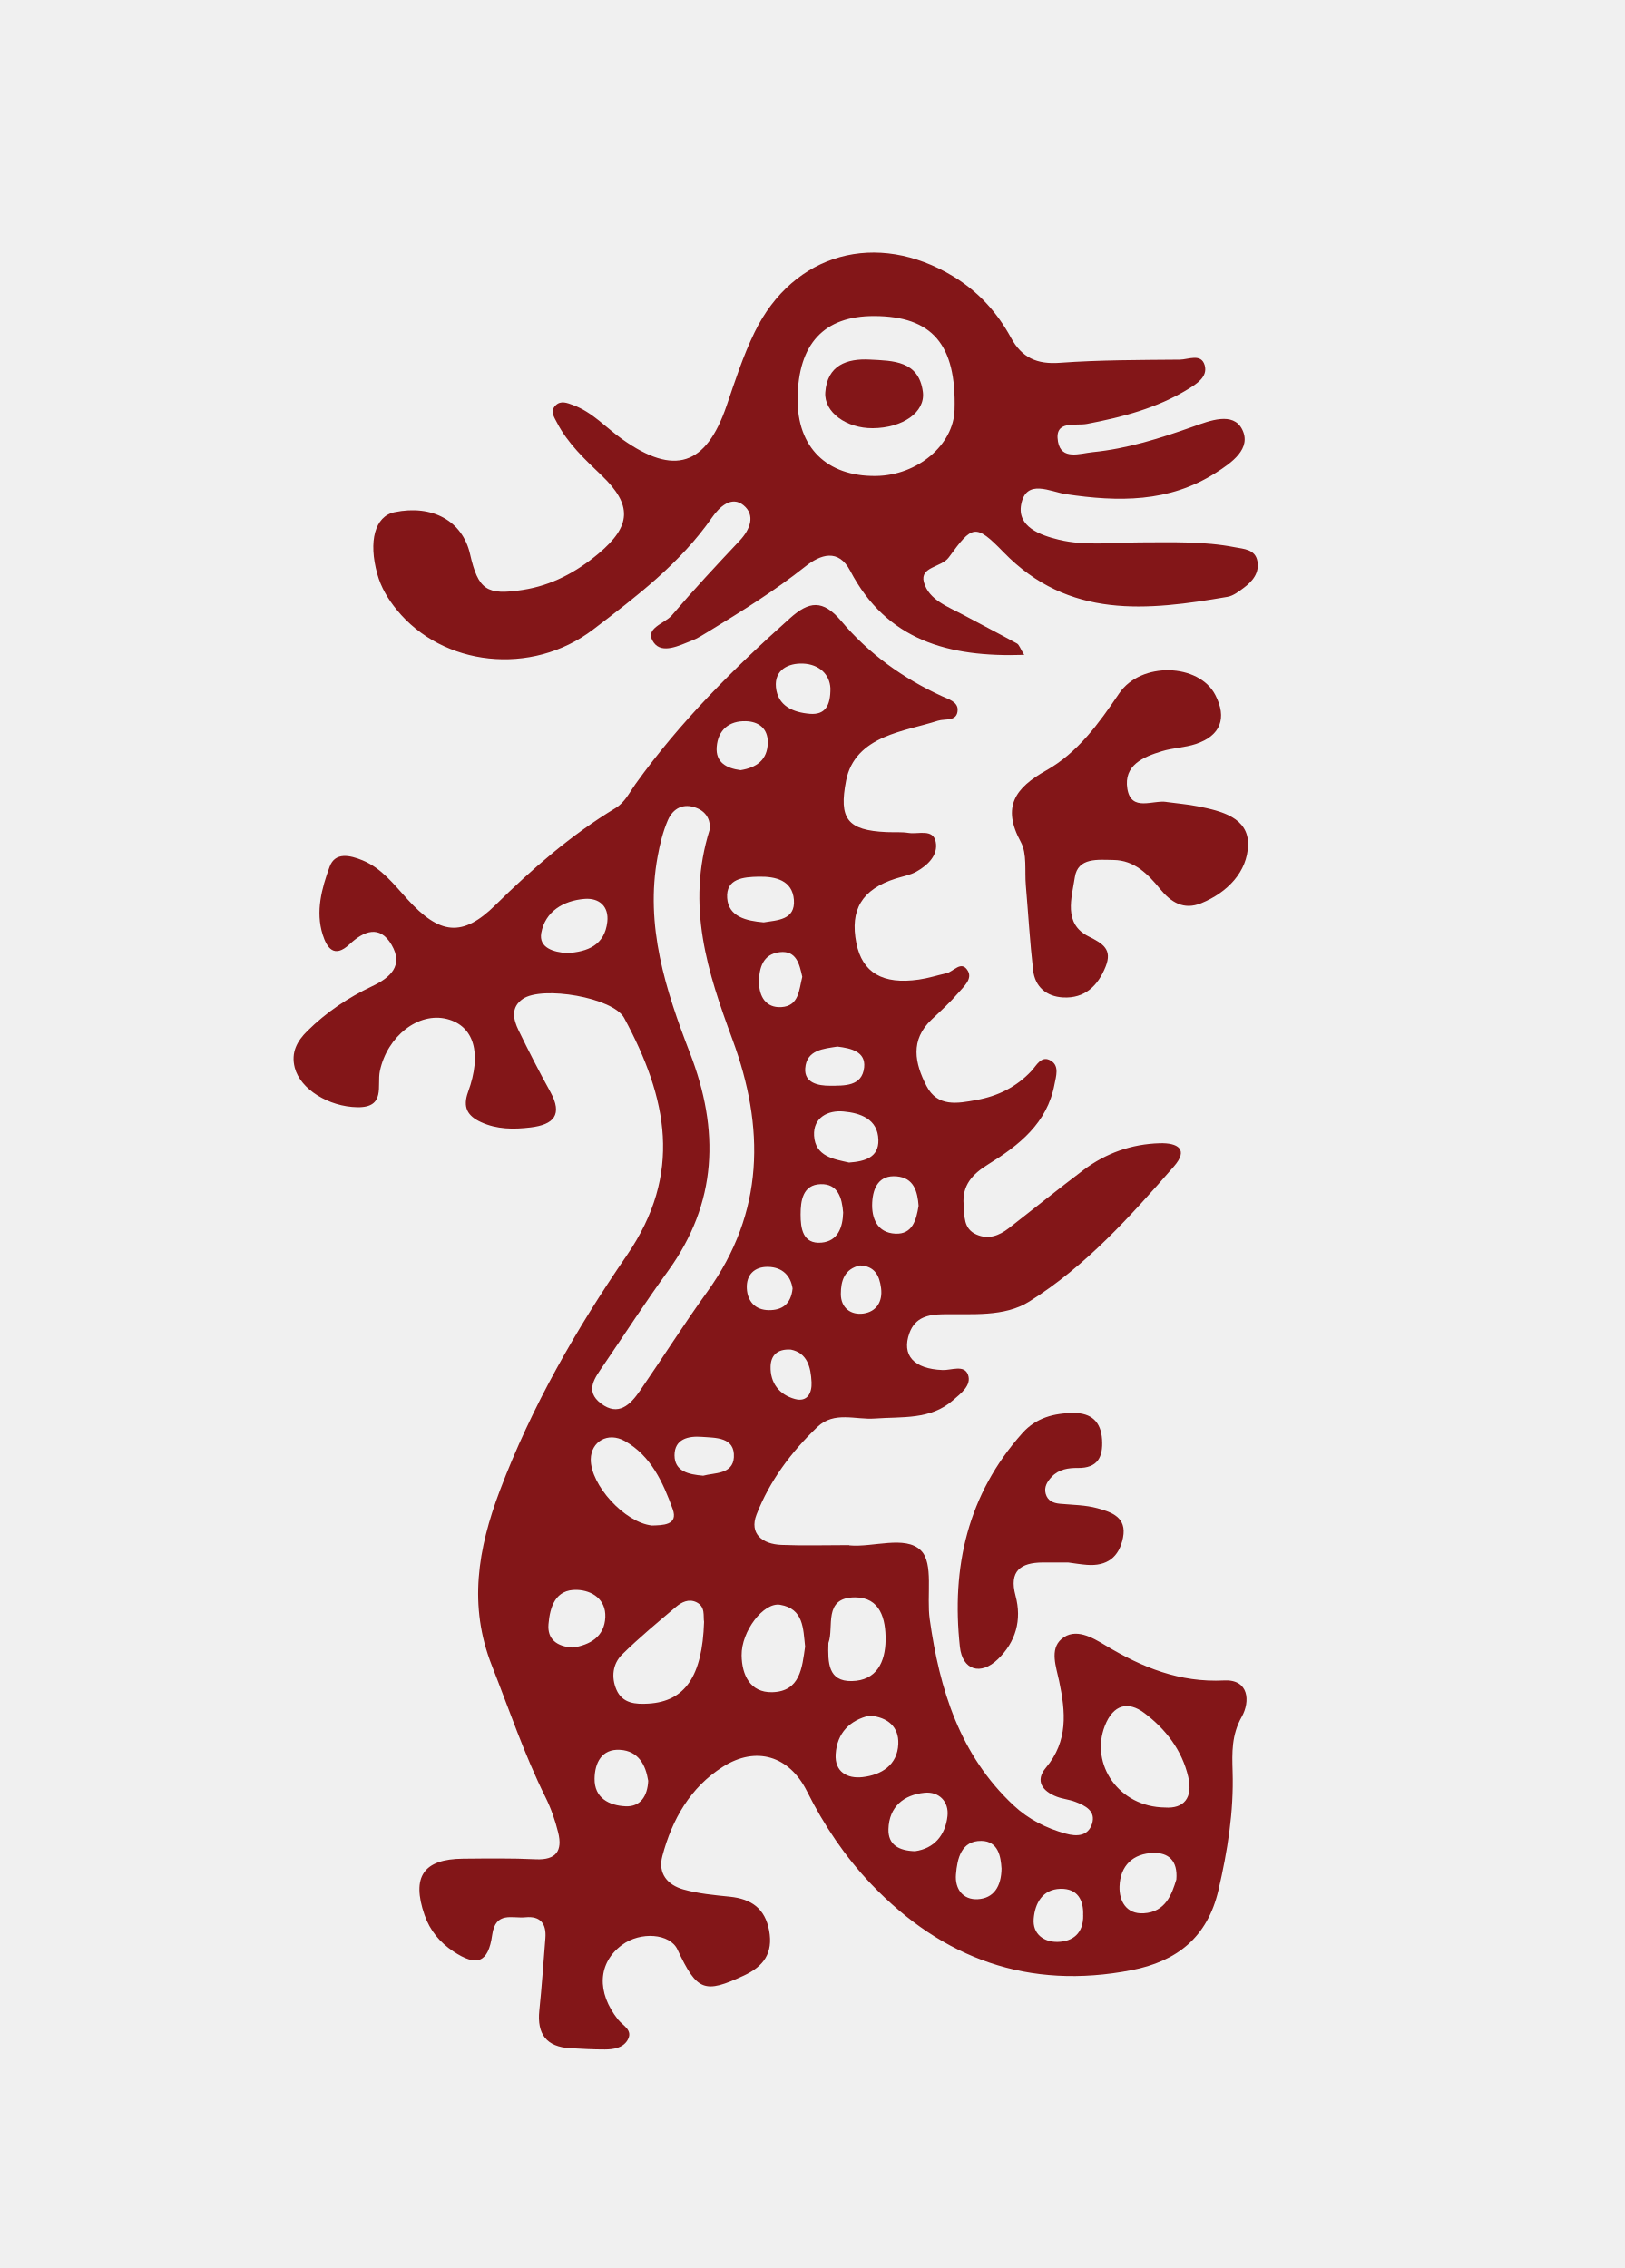
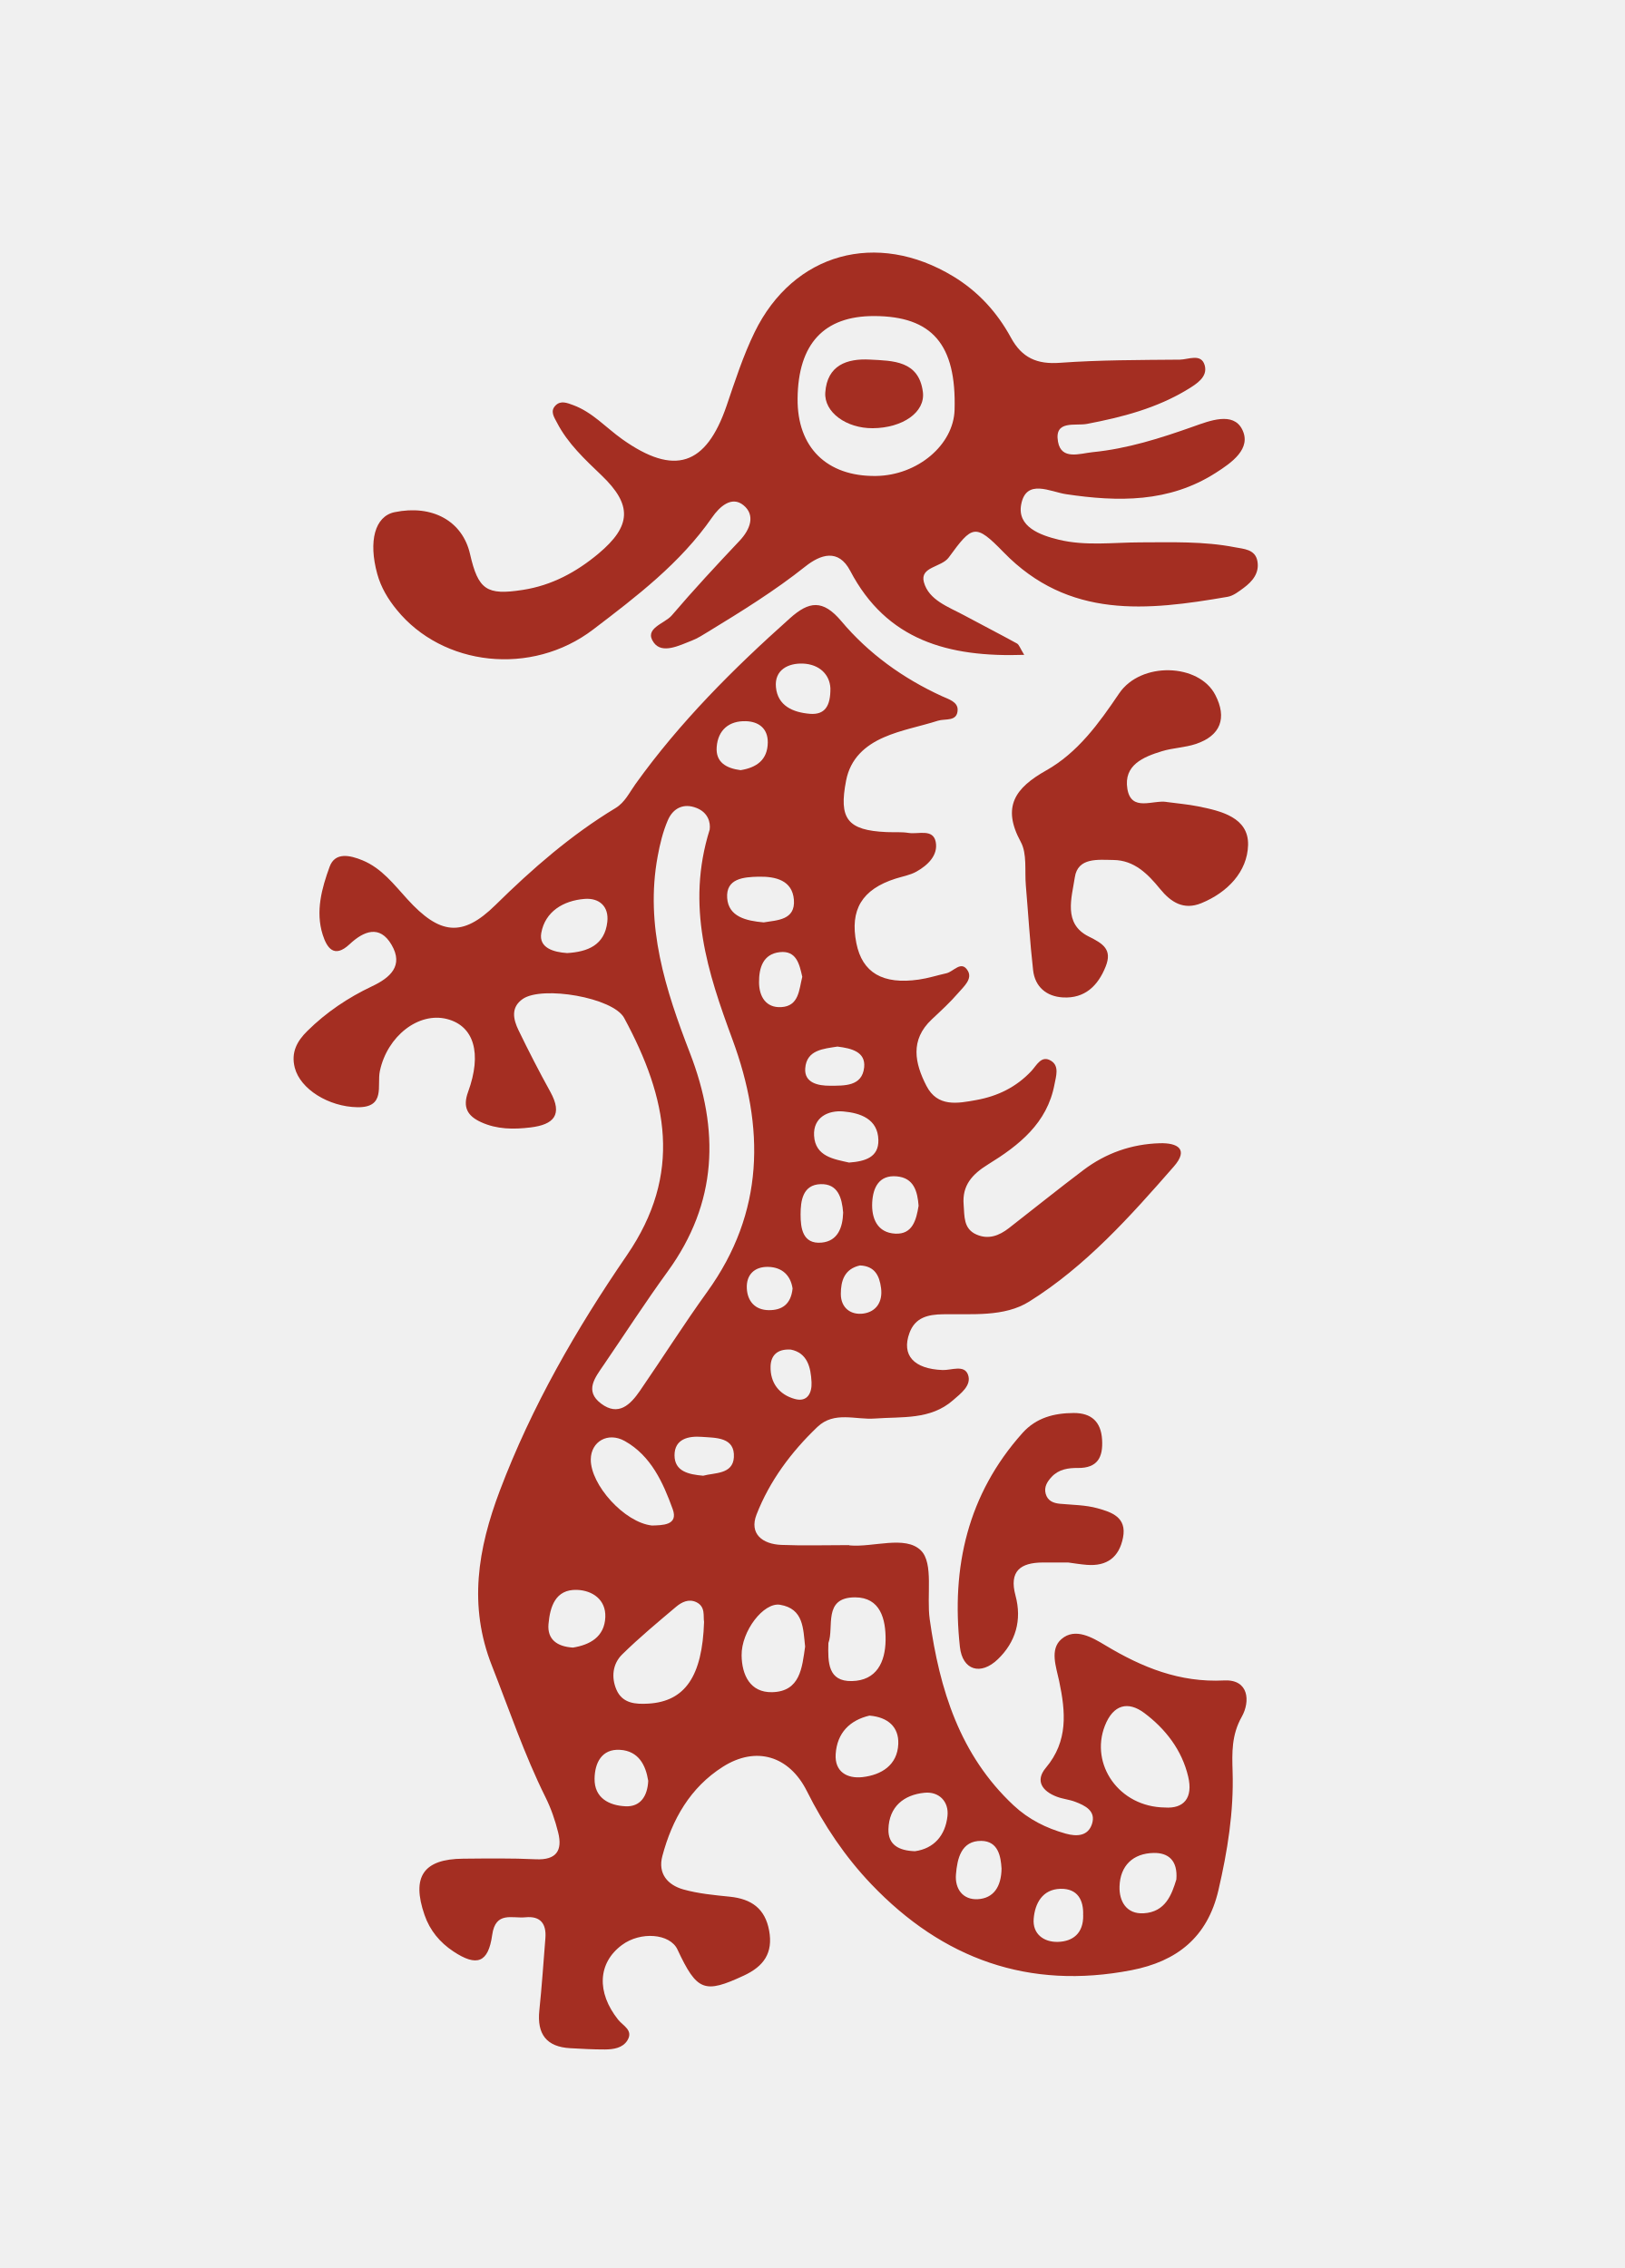
<svg xmlns="http://www.w3.org/2000/svg" id="Layer_1" data-name="Layer 1" viewBox="0 0 308.499 430.712" version="1.1" width="308.499" height="430.712">
  <defs id="defs1">
    <style id="style1">
      .cls-1 {
        fill: #fff;
      }

      .cls-2 {
        fill: #831618;
      }
    </style>
  </defs>
  <g id="g2" transform="translate(-70.35996,-30.63989)" style="fill:none">
    <path d="m 378.85,297.39 c 0,-77.26 0.02,-154.52 0,-231.78 0,-10.23 -3.92,-18.78 -11.41,-25.72 -7.13,-6.62 -15.7,-9.27 -25.28,-9.25 -19.92,0.03 -39.84,0.03 -59.76,0.03 -58.61,0 -117.22,-0.02 -175.83,-0.03 -11.25,0 -20.56,4.3 -27.93,12.8 -6.22,7.16 -8.29,15.61 -8.28,24.93 0.08,59.07 0.04,118.14 0.04,177.2 0,49.28 -0.01,98.56 0,147.85 0,11.62 -0.06,23.25 0.17,34.87 0.17,8.15 3.5,15.14 8.97,21.14 8.01,8.79 18.14,11.81 29.79,11.79 72.42,-0.12 144.85,-0.03 217.27,-0.1 7.93,-0.01 15.93,0.83 23.79,-0.63 16.91,-3.15 28.43,-17.49 28.44,-35.31 0.03,-42.6 -0.01,-85.2 -0.01,-127.81 z m -2.41,-51.45 h -0.05 c 0,58.95 0,117.9 0,176.85 0,4.97 -0.29,9.89 -2.05,14.62 -4.77,12.86 -17.1,21.24 -31.42,21.24 -76.68,0 -153.37,-0.02 -230.04,-0.03 -2.54,0 -5.07,0.06 -7.6,-0.03 -18.05,-0.64 -31.62,-14.17 -32.34,-32.2 -0.03,-0.92 -0.02,-1.84 -0.02,-2.76 0,-118.48 0.02,-236.95 -0.03,-355.43 0,-9.66 2.6,-18.14 9.55,-25.07 6.91,-6.88 15.25,-9.94 24.95,-9.93 56.53,0.06 113.07,0.03 169.6,0.03 22.11,0 44.22,-0.09 66.32,0.03 16.42,0.09 29.42,10.83 32.51,26.54 0.83,4.21 0.62,8.48 0.62,12.74 0,57.8 0,115.6 0,173.4 z" id="path1" style="fill:none" />
    <path class="cls-1" d="m 376.44,245.94 h -0.05 c 0,58.95 0,117.9 0,176.85 0,4.97 -0.29,9.89 -2.05,14.62 -4.77,12.86 -17.1,21.24 -31.42,21.24 -76.68,0 -153.37,-0.02 -230.04,-0.03 -2.54,0 -5.07,0.06 -7.6,-0.03 -18.05,-0.64 -31.62,-14.17 -32.34,-32.2 -0.03,-0.92 -0.02,-1.84 -0.02,-2.76 0,-118.48 0.02,-236.95 -0.03,-355.43 0,-9.66 2.6,-18.14 9.55,-25.07 6.91,-6.88 15.25,-9.94 24.95,-9.93 56.53,0.06 113.07,0.03 169.6,0.03 22.11,0 44.22,-0.09 66.32,0.03 16.42,0.09 29.42,10.83 32.51,26.54 0.83,4.21 0.62,8.48 0.62,12.74 0,57.8 0,115.6 0,173.4 z" id="path2" style="fill:none" />
  </g>
  <g id="g7" transform="translate(-70.35996,-30.63989)">
-     <path class="cls-2" d="m 231.64,324.12 c 4.47,0.43 10.63,-1.97 13.59,0.97 2.45,2.44 1.04,8.61 1.67,13.07 1.87,13.3 5.69,25.76 15.92,35.33 2.85,2.66 6.17,4.33 9.9,5.37 2.19,0.61 4.25,0.44 4.99,-1.83 0.8,-2.47 -1.28,-3.5 -3.22,-4.23 -1.11,-0.42 -2.35,-0.52 -3.46,-0.95 -2.72,-1.03 -4.18,-3 -2.08,-5.49 4.27,-5.08 3.76,-10.61 2.53,-16.46 -0.56,-2.67 -1.85,-6.03 0.44,-7.99 2.61,-2.24 5.88,-0.28 8.33,1.19 6.99,4.2 14.1,7.1 22.56,6.67 4.71,-0.24 4.98,3.99 3.34,6.9 -1.95,3.46 -1.85,6.83 -1.74,10.39 0.24,7.65 -0.96,15.09 -2.69,22.54 -2.09,8.99 -7.92,13.52 -16.49,15.19 -19.5,3.79 -35.87,-2.12 -49.42,-16.32 -4.99,-5.23 -9,-11.21 -12.24,-17.69 -3.34,-6.67 -9.63,-8.62 -15.94,-4.62 -6.21,3.94 -9.65,10 -11.5,16.96 -0.89,3.35 1.02,5.5 3.99,6.34 2.85,0.8 5.87,1.08 8.84,1.38 4.05,0.42 6.68,2.22 7.45,6.45 0.77,4.25 -1.03,6.77 -4.79,8.52 -7.49,3.49 -8.91,3 -12.62,-4.94 -1.42,-3.04 -7,-3.49 -10.54,-0.86 -4.59,3.4 -4.86,8.98 -0.73,14.18 0.92,1.16 2.94,2 1.77,3.92 -0.89,1.47 -2.65,1.73 -4.27,1.74 -2.19,0.01 -4.39,-0.12 -6.59,-0.24 -4.54,-0.25 -6.33,-2.7 -5.87,-7.15 0.48,-4.57 0.78,-9.15 1.15,-13.73 0.22,-2.71 -0.9,-4.27 -3.78,-3.98 -2.5,0.26 -5.68,-1.22 -6.32,3.35 -0.74,5.32 -2.94,6.08 -7.39,3.12 -2.55,-1.7 -4.44,-3.96 -5.46,-6.92 -2.5,-7.24 -0.22,-10.62 7.32,-10.68 4.6,-0.04 9.2,-0.11 13.79,0.11 3.89,0.19 5.13,-1.62 4.27,-5.08 -0.57,-2.3 -1.36,-4.6 -2.42,-6.72 -4.01,-8.08 -6.88,-16.61 -10.17,-24.97 -4.48,-11.37 -2.67,-22.17 1.5,-33.21 6.06,-16.02 14.52,-30.71 24.13,-44.72 10.62,-15.48 7.75,-29.77 -0.51,-45.07 -2.1,-3.88 -15.56,-6.17 -19.26,-3.61 -2.31,1.6 -1.8,3.87 -0.81,5.92 1.91,3.95 3.92,7.86 6.04,11.7 2.43,4.39 0.65,6.25 -3.75,6.78 -3.22,0.39 -6.39,0.38 -9.41,-1.01 -2.55,-1.17 -3.52,-2.81 -2.45,-5.73 2.69,-7.36 1.1,-12.52 -3.96,-13.84 -5.43,-1.42 -11.39,3.24 -12.79,9.87 -0.58,2.76 1.15,6.96 -4.28,6.87 -5.43,-0.09 -10.83,-3.42 -11.88,-7.51 -0.74,-2.89 0.42,-5.03 2.39,-6.97 3.59,-3.55 7.73,-6.33 12.27,-8.48 3.5,-1.65 6.03,-3.92 3.73,-7.87 -2.26,-3.89 -5.32,-2.61 -7.97,-0.13 -2.97,2.78 -4.33,0.66 -5.12,-1.82 -1.39,-4.41 -0.17,-8.81 1.32,-12.89 1.04,-2.85 3.89,-2.18 6.24,-1.22 3.66,1.51 5.97,4.59 8.52,7.38 6.12,6.72 10.42,7.33 16.73,1.11 7.02,-6.91 14.35,-13.3 22.78,-18.4 1.81,-1.09 2.64,-2.95 3.8,-4.56 8.43,-11.77 18.59,-21.91 29.35,-31.51 3.59,-3.2 6.21,-3.65 9.77,0.59 5.16,6.14 11.7,10.84 19.08,14.22 1.24,0.57 3.03,1.06 2.98,2.62 -0.07,2.28 -2.36,1.6 -3.74,2.04 -3.42,1.09 -7.02,1.73 -10.28,3.16 -3.51,1.54 -6.34,3.98 -7.16,8.21 -1.41,7.24 0.22,9.45 7.69,9.78 1.4,0.06 2.82,-0.06 4.19,0.16 1.83,0.29 4.64,-0.86 5.14,1.71 0.49,2.51 -1.51,4.44 -3.69,5.65 -1.19,0.66 -2.62,0.9 -3.94,1.32 -6.36,2.03 -8.71,5.9 -7.44,12.26 1.12,5.6 5,7.9 11.86,6.91 1.77,-0.25 3.49,-0.81 5.24,-1.2 1.37,-0.3 2.84,-2.55 4.07,-0.46 0.91,1.54 -0.77,2.98 -1.77,4.14 -1.56,1.81 -3.33,3.44 -5.08,5.08 -4.18,3.92 -3.22,8.34 -1.01,12.63 2.09,4.05 5.86,3.35 9.49,2.68 4.06,-0.74 7.56,-2.45 10.42,-5.49 1.02,-1.08 1.91,-3.13 3.79,-1.93 1.57,1 0.89,2.96 0.61,4.46 -1.38,7.37 -6.75,11.58 -12.61,15.19 -3,1.85 -4.95,3.98 -4.64,7.65 0.18,2.16 -0.08,4.57 2.44,5.67 2.27,1 4.31,0.21 6.14,-1.21 4.73,-3.68 9.4,-7.44 14.18,-11.05 4.26,-3.21 9.12,-4.92 14.47,-5.08 3.39,-0.1 5.55,1.13 2.7,4.4 -8.28,9.48 -16.74,18.95 -27.48,25.67 -4.74,2.97 -10.84,2.31 -16.43,2.41 -2.76,0.05 -5.21,0.58 -6.3,3.53 -1.57,4.26 0.84,6.86 6.29,7.06 1.66,0.06 4.11,-1.07 4.82,0.89 0.74,2.04 -1.41,3.59 -2.85,4.85 -4.29,3.76 -9.68,3.09 -14.83,3.47 -3.67,0.28 -7.71,-1.46 -10.92,1.6 -4.97,4.75 -9.06,10.24 -11.55,16.62 -1.44,3.68 1.13,5.64 4.71,5.78 4.19,0.17 8.39,0.04 12.88,0.04 z M 205.12,188.17 c 0.18,-1.32 -0.29,-3.22 -2.5,-4.09 -2.47,-0.98 -4.46,0.05 -5.44,2.31 -0.94,2.17 -1.51,4.54 -1.94,6.88 -2.44,13.17 1.5,25.37 6.13,37.35 5.66,14.64 5.25,28.44 -4.23,41.49 -4.22,5.81 -8.13,11.86 -12.18,17.79 -1.6,2.35 -3.66,4.87 -0.48,7.28 3.3,2.5 5.58,0.22 7.39,-2.41 4.3,-6.25 8.36,-12.67 12.8,-18.83 10.87,-15.09 10.93,-31.21 4.77,-47.9 -4.67,-12.67 -8.88,-25.33 -4.32,-39.86 z m 86.43,185.73 c 3.57,0.26 5.39,-1.79 4.43,-5.86 -1.19,-5.06 -4.32,-9.08 -8.34,-12.09 -3.05,-2.28 -5.89,-1.66 -7.49,2.45 -2.83,7.3 2.67,15.39 11.4,15.5 z m -87.5,-35.25 c -0.2,-1.06 0.34,-2.88 -1.48,-3.75 -1.44,-0.68 -2.79,0 -3.84,0.89 -3.48,2.94 -7,5.86 -10.24,9.05 -1.8,1.78 -2.09,4.33 -1.08,6.68 1.14,2.64 3.65,2.8 6.09,2.65 6.93,-0.42 10.22,-5.17 10.55,-15.52 z m -9.88,-18.3 c 1.87,-0.07 5.07,0.02 3.92,-3.13 -1.81,-4.99 -4.1,-10.12 -9.1,-12.92 -3.21,-1.79 -6.4,0.11 -6.45,3.46 -0.07,4.84 6.4,12.04 11.63,12.59 z m 29.07,22.99 c -0.38,-3.42 -0.27,-7.19 -4.75,-7.94 -3.14,-0.52 -7.37,5.02 -7.31,9.61 0.05,3.75 1.64,7.08 5.79,6.99 5.35,-0.12 5.69,-4.66 6.27,-8.66 z m 4.42,-0.67 c -0.12,3.73 -0.06,7.31 4.44,7.22 4.71,-0.09 6.36,-3.6 6.42,-7.76 0.05,-4.01 -0.99,-8.15 -5.81,-8.14 -6.15,0.01 -3.92,5.69 -5.05,8.67 z m 7.83,13.77 c -3.75,0.87 -6.19,3.28 -6.45,7.33 -0.21,3.38 2.22,4.68 5.09,4.36 3.61,-0.41 6.64,-2.29 6.8,-6.3 0.13,-3.19 -1.93,-5.08 -5.45,-5.38 z M 178,211.64 c 3.98,-0.23 7.18,-1.52 7.68,-5.93 0.33,-2.95 -1.55,-4.58 -4.32,-4.36 -4.04,0.32 -7.49,2.41 -8.22,6.47 -0.51,2.85 2.39,3.65 4.86,3.81 z m 115.73,175.93 c 0.3,-3.66 -1.57,-5.08 -4.27,-5.04 -3.97,0.06 -6.4,2.43 -6.52,6.37 -0.08,2.78 1.29,5.28 4.59,5.09 4.16,-0.25 5.33,-3.58 6.2,-6.42 z M 244.1,382.2 c 3.61,-0.5 5.76,-2.99 6.17,-6.66 0.31,-2.8 -1.65,-4.72 -4.37,-4.44 -3.91,0.39 -6.72,2.63 -6.84,6.91 -0.08,2.98 1.97,4.09 5.04,4.19 z M 231.58,251.42 c 3.03,-0.22 5.65,-0.99 5.57,-4.28 -0.09,-4.02 -3.45,-5.13 -6.6,-5.42 -2.95,-0.28 -5.8,1.13 -5.61,4.58 0.22,3.99 3.79,4.47 6.64,5.12 z m -16.2,-45.61 c 2.55,-0.43 6.03,-0.42 5.73,-4.29 -0.29,-3.68 -3.43,-4.45 -6.69,-4.39 -2.92,0.06 -6.25,0.36 -5.98,4.07 0.26,3.54 3.61,4.32 6.93,4.61 z m -36.23,137.72 c 3.19,-0.51 6,-2.01 6.15,-5.79 0.13,-3.35 -2.48,-5.07 -5.39,-5.17 -4.12,-0.13 -5.11,3.24 -5.4,6.5 -0.25,2.89 1.6,4.27 4.64,4.46 z m 14.29,25.27 c -0.47,-2.96 -1.83,-5.63 -5.33,-5.85 -3.53,-0.22 -4.8,2.52 -4.85,5.44 -0.07,3.72 2.78,5.14 5.9,5.28 2.76,0.12 4.16,-1.87 4.29,-4.87 z m 34.6,-207.47 c -0.13,-2.58 -2.08,-4.54 -5.21,-4.67 -2.76,-0.11 -5.45,1.18 -5.13,4.49 0.34,3.55 3.26,4.79 6.46,5.05 2.83,0.22 3.92,-1.47 3.88,-4.87 z m 16.75,98.33 c -0.21,-2.79 -0.91,-5.34 -4.16,-5.62 -3.36,-0.3 -4.49,2.13 -4.65,4.92 -0.17,3.07 0.98,5.79 4.38,5.96 3.29,0.17 3.99,-2.63 4.42,-5.26 z m 31.24,134.68 c 0.11,-2.85 -1.05,-5.09 -4.33,-5 -3.4,0.1 -4.82,2.77 -5.06,5.68 -0.24,2.91 1.93,4.46 4.57,4.4 2.85,-0.07 4.9,-1.61 4.83,-5.08 z M 230.46,260.92 c -0.22,-2.78 -0.98,-5.5 -4.27,-5.4 -3.42,0.1 -3.81,3.18 -3.81,5.76 0,2.57 0.37,5.68 4,5.34 3.07,-0.29 4,-2.87 4.08,-5.7 z m 30.07,124.51 c -0.13,-2.16 -0.59,-5.15 -3.83,-5.19 -3.82,-0.05 -4.58,3.37 -4.82,6.38 -0.22,2.72 1.31,4.86 4.17,4.69 2.94,-0.18 4.45,-2.31 4.49,-5.88 z M 210.99,176.9 c 2.97,-0.48 5.13,-1.9 5.16,-5.27 0.02,-2.67 -1.75,-3.96 -4.15,-4.03 -3.21,-0.1 -5.3,1.68 -5.55,4.88 -0.23,2.93 1.83,4.07 4.54,4.42 z m 11.71,39.25 c -0.54,-2.43 -1.12,-5.04 -4.27,-4.69 -3.18,0.35 -3.96,2.98 -3.94,5.73 0.01,2.71 1.32,4.87 4.2,4.71 3.4,-0.18 3.39,-3.31 4.01,-5.76 z m -18.82,94.74 c 2.12,-0.59 5.63,-0.22 5.83,-3.49 0.23,-3.87 -3.45,-3.69 -6.11,-3.89 -2.5,-0.19 -5.17,0.38 -5.16,3.52 0.02,3 2.59,3.62 5.44,3.86 z m 25.53,-81.5 c -2.65,0.42 -5.9,0.61 -6.15,4.14 -0.2,2.75 2.43,3.31 4.68,3.3 2.74,-0.01 6.13,0.15 6.51,-3.49 0.31,-2.97 -2.45,-3.62 -5.04,-3.94 z m -8.55,45.95 c -0.36,-2.41 -1.9,-4.05 -4.65,-4.11 -2.6,-0.05 -4.17,1.51 -4.04,4.09 0.12,2.43 1.57,4.11 4.18,4.13 2.45,0.02 4.2,-1.07 4.51,-4.12 z m 12.83,-4.39 c -2.99,0.65 -3.67,2.93 -3.67,5.42 0,2.71 1.96,4.06 4.32,3.72 2.37,-0.35 3.66,-2.18 3.32,-4.83 -0.31,-2.43 -1.25,-4.17 -3.96,-4.3 z m -13.14,15.99 c -2.68,-0.18 -3.81,1.19 -3.87,3.18 -0.09,3.15 1.65,5.39 4.62,6.2 2.38,0.65 3.25,-1.17 3.16,-3.16 -0.13,-2.89 -0.82,-5.59 -3.92,-6.22 z" id="path3" />
-     <path class="cls-2" d="m 264.86,155 c -14.49,0.5 -26.15,-2.78 -33.06,-15.96 -2.25,-4.28 -5.65,-3.1 -8.52,-0.82 -5.81,4.62 -12.08,8.5 -18.39,12.35 -1.02,0.62 -2.04,1.29 -3.15,1.72 -2.4,0.94 -5.63,2.59 -7.23,0.4 -1.99,-2.73 2.04,-3.58 3.41,-5.18 4.14,-4.85 8.49,-9.53 12.87,-14.17 2.06,-2.18 3.03,-4.88 0.75,-6.75 -2.26,-1.85 -4.57,0.3 -5.97,2.32 -6.03,8.69 -14.35,15.01 -22.58,21.28 -11.74,8.94 -28.59,6.97 -37.3,-3.75 -1.65,-2.02 -2.98,-4.22 -3.69,-6.79 -1.72,-6.24 -0.45,-10.96 3.27,-11.74 7.18,-1.49 12.91,1.67 14.34,7.94 1.56,6.82 3.17,7.88 10,6.82 5.51,-0.85 10.18,-3.37 14.4,-6.9 6.26,-5.25 6.44,-9.24 0.58,-14.85 -3.18,-3.05 -6.41,-6.04 -8.47,-10.02 -0.54,-1.04 -1.35,-2.16 -0.28,-3.25 1.01,-1.03 2.24,-0.48 3.35,-0.08 3.66,1.34 6.23,4.28 9.31,6.47 9.89,7.03 15.92,5.07 19.83,-6.35 1.61,-4.72 3.15,-9.52 5.33,-13.98 7.36,-15.06 23.18,-19.38 37.7,-10.59 4.75,2.88 8.35,6.84 10.96,11.64 2.08,3.83 4.94,5.1 9.3,4.78 7.56,-0.55 15.17,-0.53 22.77,-0.6 1.62,-0.02 4.06,-1.25 4.72,1.06 0.63,2.2 -1.51,3.53 -3.19,4.56 -5.89,3.6 -12.44,5.3 -19.15,6.58 -2.22,0.43 -6.26,-0.8 -5.51,3.39 0.63,3.56 4.18,2.22 6.57,1.98 6.6,-0.65 12.88,-2.65 19.11,-4.86 3.13,-1.11 7.54,-2.85 9.27,0.5 1.89,3.69 -2,6.38 -5.05,8.32 -8.83,5.63 -18.47,5.5 -28.37,4.02 -2.98,-0.44 -7.58,-3.03 -8.52,1.94 -0.81,4.26 3.62,5.85 7.12,6.7 5.09,1.24 10.34,0.52 15.53,0.51 5.99,-0.01 12.01,-0.23 17.93,0.93 1.62,0.32 3.86,0.35 4.27,2.63 0.41,2.22 -0.9,3.82 -2.57,5.06 -0.95,0.7 -1.99,1.53 -3.09,1.72 -15.24,2.63 -30.16,4.28 -42.55,-8.48 -5.38,-5.53 -5.93,-5.11 -10.4,1.01 -1.38,1.89 -5.51,1.74 -4.72,4.68 0.93,3.43 4.66,4.69 7.64,6.3 3.33,1.8 6.71,3.52 10.03,5.35 0.42,0.23 0.6,0.9 1.39,2.18 z M 236.35,90.66 c -9.53,-0.02 -14.44,5.27 -14.54,15.68 -0.09,9.25 5.54,14.81 14.88,14.69 7.87,-0.1 14.74,-5.88 14.93,-12.56 0.36,-12.41 -4.25,-17.78 -15.27,-17.81 z" id="path4" />
-     <path class="cls-2" d="m 291.92,182.95 c 1.97,0.27 3.96,0.43 5.91,0.82 4.42,0.88 9.65,2.12 9.52,7.35 -0.13,5.06 -3.9,9.01 -8.9,11.05 -3.35,1.36 -5.76,-0.2 -7.81,-2.71 -2.32,-2.85 -4.91,-5.46 -8.85,-5.5 -2.87,-0.03 -6.77,-0.55 -7.34,3.3 -0.58,3.86 -2.26,8.8 2.64,11.23 2.76,1.37 4.5,2.48 3.22,5.7 -1.45,3.65 -3.96,6.1 -8.1,5.87 -3.12,-0.17 -5.32,-1.99 -5.68,-5.18 -0.61,-5.35 -0.92,-10.73 -1.38,-16.1 -0.24,-2.78 0.27,-5.99 -0.96,-8.25 -3.63,-6.67 -1.08,-10.25 4.81,-13.57 6.01,-3.38 10.02,-8.94 13.87,-14.64 4.12,-6.08 15.13,-5.73 18.25,0.28 2.28,4.4 1.02,7.76 -3.7,9.33 -2.06,0.69 -4.33,0.73 -6.42,1.37 -3.54,1.08 -7.31,2.63 -6.57,7.15 0.74,4.44 4.84,2.05 7.49,2.49 z" id="path5" />
-     <path class="cls-2" d="m 273.18,327.37 c -1.6,0 -3.2,0 -4.8,0 -4.25,0.02 -6.45,1.64 -5.19,6.29 1.25,4.64 0.04,8.82 -3.35,12.08 -3.27,3.15 -6.72,2.1 -7.21,-2.34 -1.65,-15.12 1.46,-28.97 11.89,-40.63 2.61,-2.91 6.01,-3.77 9.72,-3.79 3.35,-0.01 5.19,1.65 5.39,5.07 0.2,3.3 -0.83,5.41 -4.6,5.37 -1.79,-0.02 -3.61,0.23 -4.97,1.68 -0.85,0.91 -1.49,1.93 -1.14,3.22 0.37,1.33 1.42,1.78 2.73,1.9 2.38,0.22 4.83,0.22 7.1,0.85 2.67,0.74 5.62,1.7 4.85,5.59 -0.74,3.74 -3.07,5.45 -6.85,5.16 -1.19,-0.09 -2.37,-0.29 -3.56,-0.45 z" id="path6" />
-     <path class="cls-2" d="m 236.08,111.96 c -4.97,0.04 -9.27,-3.01 -9.01,-6.79 0.36,-5.15 4.08,-6.48 8.48,-6.24 4.38,0.23 9.28,0.19 10.05,6.14 0.5,3.87 -3.87,6.85 -9.52,6.89 z" id="path7" />
+     <path class="cls-2" d="m 231.64,324.12 c 4.47,0.43 10.63,-1.97 13.59,0.97 2.45,2.44 1.04,8.61 1.67,13.07 1.87,13.3 5.69,25.76 15.92,35.33 2.85,2.66 6.17,4.33 9.9,5.37 2.19,0.61 4.25,0.44 4.99,-1.83 0.8,-2.47 -1.28,-3.5 -3.22,-4.23 -1.11,-0.42 -2.35,-0.52 -3.46,-0.95 -2.72,-1.03 -4.18,-3 -2.08,-5.49 4.27,-5.08 3.76,-10.61 2.53,-16.46 -0.56,-2.67 -1.85,-6.03 0.44,-7.99 2.61,-2.24 5.88,-0.28 8.33,1.19 6.99,4.2 14.1,7.1 22.56,6.67 4.71,-0.24 4.98,3.99 3.34,6.9 -1.95,3.46 -1.85,6.83 -1.74,10.39 0.24,7.65 -0.96,15.09 -2.69,22.54 -2.09,8.99 -7.92,13.52 -16.49,15.19 -19.5,3.79 -35.87,-2.12 -49.42,-16.32 -4.99,-5.23 -9,-11.21 -12.24,-17.69 -3.34,-6.67 -9.63,-8.62 -15.94,-4.62 -6.21,3.94 -9.65,10 -11.5,16.96 -0.89,3.35 1.02,5.5 3.99,6.34 2.85,0.8 5.87,1.08 8.84,1.38 4.05,0.42 6.68,2.22 7.45,6.45 0.77,4.25 -1.03,6.77 -4.79,8.52 -7.49,3.49 -8.91,3 -12.62,-4.94 -1.42,-3.04 -7,-3.49 -10.54,-0.86 -4.59,3.4 -4.86,8.98 -0.73,14.18 0.92,1.16 2.94,2 1.77,3.92 -0.89,1.47 -2.65,1.73 -4.27,1.74 -2.19,0.01 -4.39,-0.12 -6.59,-0.24 -4.54,-0.25 -6.33,-2.7 -5.87,-7.15 0.48,-4.57 0.78,-9.15 1.15,-13.73 0.22,-2.71 -0.9,-4.27 -3.78,-3.98 -2.5,0.26 -5.68,-1.22 -6.32,3.35 -0.74,5.32 -2.94,6.08 -7.39,3.12 -2.55,-1.7 -4.44,-3.96 -5.46,-6.92 -2.5,-7.24 -0.22,-10.62 7.32,-10.68 4.6,-0.04 9.2,-0.11 13.79,0.11 3.89,0.19 5.13,-1.62 4.27,-5.08 -0.57,-2.3 -1.36,-4.6 -2.42,-6.72 -4.01,-8.08 -6.88,-16.61 -10.17,-24.97 -4.48,-11.37 -2.67,-22.17 1.5,-33.21 6.06,-16.02 14.52,-30.71 24.13,-44.72 10.62,-15.48 7.75,-29.77 -0.51,-45.07 -2.1,-3.88 -15.56,-6.17 -19.26,-3.61 -2.31,1.6 -1.8,3.87 -0.81,5.92 1.91,3.95 3.92,7.86 6.04,11.7 2.43,4.39 0.65,6.25 -3.75,6.78 -3.22,0.39 -6.39,0.38 -9.41,-1.01 -2.55,-1.17 -3.52,-2.81 -2.45,-5.73 2.69,-7.36 1.1,-12.52 -3.96,-13.84 -5.43,-1.42 -11.39,3.24 -12.79,9.87 -0.58,2.76 1.15,6.96 -4.28,6.87 -5.43,-0.09 -10.83,-3.42 -11.88,-7.51 -0.74,-2.89 0.42,-5.03 2.39,-6.97 3.59,-3.55 7.73,-6.33 12.27,-8.48 3.5,-1.65 6.03,-3.92 3.73,-7.87 -2.26,-3.89 -5.32,-2.61 -7.97,-0.13 -2.97,2.78 -4.33,0.66 -5.12,-1.82 -1.39,-4.41 -0.17,-8.81 1.32,-12.89 1.04,-2.85 3.89,-2.18 6.24,-1.22 3.66,1.51 5.97,4.59 8.52,7.38 6.12,6.72 10.42,7.33 16.73,1.11 7.02,-6.91 14.35,-13.3 22.78,-18.4 1.81,-1.09 2.64,-2.95 3.8,-4.56 8.43,-11.77 18.59,-21.91 29.35,-31.51 3.59,-3.2 6.21,-3.65 9.77,0.59 5.16,6.14 11.7,10.84 19.08,14.22 1.24,0.57 3.03,1.06 2.98,2.62 -0.07,2.28 -2.36,1.6 -3.74,2.04 -3.42,1.09 -7.02,1.73 -10.28,3.16 -3.51,1.54 -6.34,3.98 -7.16,8.21 -1.41,7.24 0.22,9.45 7.69,9.78 1.4,0.06 2.82,-0.06 4.19,0.16 1.83,0.29 4.64,-0.86 5.14,1.71 0.49,2.51 -1.51,4.44 -3.69,5.65 -1.19,0.66 -2.62,0.9 -3.94,1.32 -6.36,2.03 -8.71,5.9 -7.44,12.26 1.12,5.6 5,7.9 11.86,6.91 1.77,-0.25 3.49,-0.81 5.24,-1.2 1.37,-0.3 2.84,-2.55 4.07,-0.46 0.91,1.54 -0.77,2.98 -1.77,4.14 -1.56,1.81 -3.33,3.44 -5.08,5.08 -4.18,3.92 -3.22,8.34 -1.01,12.63 2.09,4.05 5.86,3.35 9.49,2.68 4.06,-0.74 7.56,-2.45 10.42,-5.49 1.02,-1.08 1.91,-3.13 3.79,-1.93 1.57,1 0.89,2.96 0.61,4.46 -1.38,7.37 -6.75,11.58 -12.61,15.19 -3,1.85 -4.95,3.98 -4.64,7.65 0.18,2.16 -0.08,4.57 2.44,5.67 2.27,1 4.31,0.21 6.14,-1.21 4.73,-3.68 9.4,-7.44 14.18,-11.05 4.26,-3.21 9.12,-4.92 14.47,-5.08 3.39,-0.1 5.55,1.13 2.7,4.4 -8.28,9.48 -16.74,18.95 -27.48,25.67 -4.74,2.97 -10.84,2.31 -16.43,2.41 -2.76,0.05 -5.21,0.58 -6.3,3.53 -1.57,4.26 0.84,6.86 6.29,7.06 1.66,0.06 4.11,-1.07 4.82,0.89 0.74,2.04 -1.41,3.59 -2.85,4.85 -4.29,3.76 -9.68,3.09 -14.83,3.47 -3.67,0.28 -7.71,-1.46 -10.92,1.6 -4.97,4.75 -9.06,10.24 -11.55,16.62 -1.44,3.68 1.13,5.64 4.71,5.78 4.19,0.17 8.39,0.04 12.88,0.04 z M 205.12,188.17 c 0.18,-1.32 -0.29,-3.22 -2.5,-4.09 -2.47,-0.98 -4.46,0.05 -5.44,2.31 -0.94,2.17 -1.51,4.54 -1.94,6.88 -2.44,13.17 1.5,25.37 6.13,37.35 5.66,14.64 5.25,28.44 -4.23,41.49 -4.22,5.81 -8.13,11.86 -12.18,17.79 -1.6,2.35 -3.66,4.87 -0.48,7.28 3.3,2.5 5.58,0.22 7.39,-2.41 4.3,-6.25 8.36,-12.67 12.8,-18.83 10.87,-15.09 10.93,-31.21 4.77,-47.9 -4.67,-12.67 -8.88,-25.33 -4.32,-39.86 z m 86.43,185.73 c 3.57,0.26 5.39,-1.79 4.43,-5.86 -1.19,-5.06 -4.32,-9.08 -8.34,-12.09 -3.05,-2.28 -5.89,-1.66 -7.49,2.45 -2.83,7.3 2.67,15.39 11.4,15.5 z m -87.5,-35.25 c -0.2,-1.06 0.34,-2.88 -1.48,-3.75 -1.44,-0.68 -2.79,0 -3.84,0.89 -3.48,2.94 -7,5.86 -10.24,9.05 -1.8,1.78 -2.09,4.33 -1.08,6.68 1.14,2.64 3.65,2.8 6.09,2.65 6.93,-0.42 10.22,-5.17 10.55,-15.52 z m -9.88,-18.3 c 1.87,-0.07 5.07,0.02 3.92,-3.13 -1.81,-4.99 -4.1,-10.12 -9.1,-12.92 -3.21,-1.79 -6.4,0.11 -6.45,3.46 -0.07,4.84 6.4,12.04 11.63,12.59 z m 29.07,22.99 c -0.38,-3.42 -0.27,-7.19 -4.75,-7.94 -3.14,-0.52 -7.37,5.02 -7.31,9.61 0.05,3.75 1.64,7.08 5.79,6.99 5.35,-0.12 5.69,-4.66 6.27,-8.66 z m 4.42,-0.67 c -0.12,3.73 -0.06,7.31 4.44,7.22 4.71,-0.09 6.36,-3.6 6.42,-7.76 0.05,-4.01 -0.99,-8.15 -5.81,-8.14 -6.15,0.01 -3.92,5.69 -5.05,8.67 z m 7.83,13.77 c -3.75,0.87 -6.19,3.28 -6.45,7.33 -0.21,3.38 2.22,4.68 5.09,4.36 3.61,-0.41 6.64,-2.29 6.8,-6.3 0.13,-3.19 -1.93,-5.08 -5.45,-5.38 z M 178,211.64 c 3.98,-0.23 7.18,-1.52 7.68,-5.93 0.33,-2.95 -1.55,-4.58 -4.32,-4.36 -4.04,0.32 -7.49,2.41 -8.22,6.47 -0.51,2.85 2.39,3.65 4.86,3.81 z m 115.73,175.93 c 0.3,-3.66 -1.57,-5.08 -4.27,-5.04 -3.97,0.06 -6.4,2.43 -6.52,6.37 -0.08,2.78 1.29,5.28 4.59,5.09 4.16,-0.25 5.33,-3.58 6.2,-6.42 z M 244.1,382.2 c 3.61,-0.5 5.76,-2.99 6.17,-6.66 0.31,-2.8 -1.65,-4.72 -4.37,-4.44 -3.91,0.39 -6.72,2.63 -6.84,6.91 -0.08,2.98 1.97,4.09 5.04,4.19 z M 231.58,251.42 c 3.03,-0.22 5.65,-0.99 5.57,-4.28 -0.09,-4.02 -3.45,-5.13 -6.6,-5.42 -2.95,-0.28 -5.8,1.13 -5.61,4.58 0.22,3.99 3.79,4.47 6.64,5.12 z m -16.2,-45.61 c 2.55,-0.43 6.03,-0.42 5.73,-4.29 -0.29,-3.68 -3.43,-4.45 -6.69,-4.39 -2.92,0.06 -6.25,0.36 -5.98,4.07 0.26,3.54 3.61,4.32 6.93,4.61 z m -36.23,137.72 c 3.19,-0.51 6,-2.01 6.15,-5.79 0.13,-3.35 -2.48,-5.07 -5.39,-5.17 -4.12,-0.13 -5.11,3.24 -5.4,6.5 -0.25,2.89 1.6,4.27 4.64,4.46 z m 14.29,25.27 c -0.47,-2.96 -1.83,-5.63 -5.33,-5.85 -3.53,-0.22 -4.8,2.52 -4.85,5.44 -0.07,3.72 2.78,5.14 5.9,5.28 2.76,0.12 4.16,-1.87 4.29,-4.87 z m 34.6,-207.47 c -0.13,-2.58 -2.08,-4.54 -5.21,-4.67 -2.76,-0.11 -5.45,1.18 -5.13,4.49 0.34,3.55 3.26,4.79 6.46,5.05 2.83,0.22 3.92,-1.47 3.88,-4.87 z m 16.75,98.33 c -0.21,-2.79 -0.91,-5.34 -4.16,-5.62 -3.36,-0.3 -4.49,2.13 -4.65,4.92 -0.17,3.07 0.98,5.79 4.38,5.96 3.29,0.17 3.99,-2.63 4.42,-5.26 z m 31.24,134.68 c 0.11,-2.85 -1.05,-5.09 -4.33,-5 -3.4,0.1 -4.82,2.77 -5.06,5.68 -0.24,2.91 1.93,4.46 4.57,4.4 2.85,-0.07 4.9,-1.61 4.83,-5.08 z M 230.46,260.92 c -0.22,-2.78 -0.98,-5.5 -4.27,-5.4 -3.42,0.1 -3.81,3.18 -3.81,5.76 0,2.57 0.37,5.68 4,5.34 3.07,-0.29 4,-2.87 4.08,-5.7 z m 30.07,124.51 c -0.13,-2.16 -0.59,-5.15 -3.83,-5.19 -3.82,-0.05 -4.58,3.37 -4.82,6.38 -0.22,2.72 1.31,4.86 4.17,4.69 2.94,-0.18 4.45,-2.31 4.49,-5.88 z M 210.99,176.9 c 2.97,-0.48 5.13,-1.9 5.16,-5.27 0.02,-2.67 -1.75,-3.96 -4.15,-4.03 -3.21,-0.1 -5.3,1.68 -5.55,4.88 -0.23,2.93 1.83,4.07 4.54,4.42 z m 11.71,39.25 c -0.54,-2.43 -1.12,-5.04 -4.27,-4.69 -3.18,0.35 -3.96,2.98 -3.94,5.73 0.01,2.71 1.32,4.87 4.2,4.71 3.4,-0.18 3.39,-3.31 4.01,-5.76 z m -18.82,94.74 c 2.12,-0.59 5.63,-0.22 5.83,-3.49 0.23,-3.87 -3.45,-3.69 -6.11,-3.89 -2.5,-0.19 -5.17,0.38 -5.16,3.52 0.02,3 2.59,3.62 5.44,3.86 z m 25.53,-81.5 c -2.65,0.42 -5.9,0.61 -6.15,4.14 -0.2,2.75 2.43,3.31 4.68,3.3 2.74,-0.01 6.13,0.15 6.51,-3.49 0.31,-2.97 -2.45,-3.62 -5.04,-3.94 z m -8.55,45.95 c -0.36,-2.41 -1.9,-4.05 -4.65,-4.11 -2.6,-0.05 -4.17,1.51 -4.04,4.09 0.12,2.43 1.57,4.11 4.18,4.13 2.45,0.02 4.2,-1.07 4.51,-4.12 z m 12.83,-4.39 c -2.99,0.65 -3.67,2.93 -3.67,5.42 0,2.71 1.96,4.06 4.32,3.72 2.37,-0.35 3.66,-2.18 3.32,-4.83 -0.31,-2.43 -1.25,-4.17 -3.96,-4.3 z m -13.14,15.99 c -2.68,-0.18 -3.81,1.19 -3.87,3.18 -0.09,3.15 1.65,5.39 4.62,6.2 2.38,0.65 3.25,-1.17 3.16,-3.16 -0.13,-2.89 -0.82,-5.59 -3.92,-6.22 z" id="path3" style="fill:#a42e22;fill-opacity:1" />
+     <path class="cls-2" d="m 264.86,155 c -14.49,0.5 -26.15,-2.78 -33.06,-15.96 -2.25,-4.28 -5.65,-3.1 -8.52,-0.82 -5.81,4.62 -12.08,8.5 -18.39,12.35 -1.02,0.62 -2.04,1.29 -3.15,1.72 -2.4,0.94 -5.63,2.59 -7.23,0.4 -1.99,-2.73 2.04,-3.58 3.41,-5.18 4.14,-4.85 8.49,-9.53 12.87,-14.17 2.06,-2.18 3.03,-4.88 0.75,-6.75 -2.26,-1.85 -4.57,0.3 -5.97,2.32 -6.03,8.69 -14.35,15.01 -22.58,21.28 -11.74,8.94 -28.59,6.97 -37.3,-3.75 -1.65,-2.02 -2.98,-4.22 -3.69,-6.79 -1.72,-6.24 -0.45,-10.96 3.27,-11.74 7.18,-1.49 12.91,1.67 14.34,7.94 1.56,6.82 3.17,7.88 10,6.82 5.51,-0.85 10.18,-3.37 14.4,-6.9 6.26,-5.25 6.44,-9.24 0.58,-14.85 -3.18,-3.05 -6.41,-6.04 -8.47,-10.02 -0.54,-1.04 -1.35,-2.16 -0.28,-3.25 1.01,-1.03 2.24,-0.48 3.35,-0.08 3.66,1.34 6.23,4.28 9.31,6.47 9.89,7.03 15.92,5.07 19.83,-6.35 1.61,-4.72 3.15,-9.52 5.33,-13.98 7.36,-15.06 23.18,-19.38 37.7,-10.59 4.75,2.88 8.35,6.84 10.96,11.64 2.08,3.83 4.94,5.1 9.3,4.78 7.56,-0.55 15.17,-0.53 22.77,-0.6 1.62,-0.02 4.06,-1.25 4.72,1.06 0.63,2.2 -1.51,3.53 -3.19,4.56 -5.89,3.6 -12.44,5.3 -19.15,6.58 -2.22,0.43 -6.26,-0.8 -5.51,3.39 0.63,3.56 4.18,2.22 6.57,1.98 6.6,-0.65 12.88,-2.65 19.11,-4.86 3.13,-1.11 7.54,-2.85 9.27,0.5 1.89,3.69 -2,6.38 -5.05,8.32 -8.83,5.63 -18.47,5.5 -28.37,4.02 -2.98,-0.44 -7.58,-3.03 -8.52,1.94 -0.81,4.26 3.62,5.85 7.12,6.7 5.09,1.24 10.34,0.52 15.53,0.51 5.99,-0.01 12.01,-0.23 17.93,0.93 1.62,0.32 3.86,0.35 4.27,2.63 0.41,2.22 -0.9,3.82 -2.57,5.06 -0.95,0.7 -1.99,1.53 -3.09,1.72 -15.24,2.63 -30.16,4.28 -42.55,-8.48 -5.38,-5.53 -5.93,-5.11 -10.4,1.01 -1.38,1.89 -5.51,1.74 -4.72,4.68 0.93,3.43 4.66,4.69 7.64,6.3 3.33,1.8 6.71,3.52 10.03,5.35 0.42,0.23 0.6,0.9 1.39,2.18 z M 236.35,90.66 c -9.53,-0.02 -14.44,5.27 -14.54,15.68 -0.09,9.25 5.54,14.81 14.88,14.69 7.87,-0.1 14.74,-5.88 14.93,-12.56 0.36,-12.41 -4.25,-17.78 -15.27,-17.81 z" id="path4" style="fill:#a42e22;fill-opacity:1" />
+     <path class="cls-2" d="m 291.92,182.95 c 1.97,0.27 3.96,0.43 5.91,0.82 4.42,0.88 9.65,2.12 9.52,7.35 -0.13,5.06 -3.9,9.01 -8.9,11.05 -3.35,1.36 -5.76,-0.2 -7.81,-2.71 -2.32,-2.85 -4.91,-5.46 -8.85,-5.5 -2.87,-0.03 -6.77,-0.55 -7.34,3.3 -0.58,3.86 -2.26,8.8 2.64,11.23 2.76,1.37 4.5,2.48 3.22,5.7 -1.45,3.65 -3.96,6.1 -8.1,5.87 -3.12,-0.17 -5.32,-1.99 -5.68,-5.18 -0.61,-5.35 -0.92,-10.73 -1.38,-16.1 -0.24,-2.78 0.27,-5.99 -0.96,-8.25 -3.63,-6.67 -1.08,-10.25 4.81,-13.57 6.01,-3.38 10.02,-8.94 13.87,-14.64 4.12,-6.08 15.13,-5.73 18.25,0.28 2.28,4.4 1.02,7.76 -3.7,9.33 -2.06,0.69 -4.33,0.73 -6.42,1.37 -3.54,1.08 -7.31,2.63 -6.57,7.15 0.74,4.44 4.84,2.05 7.49,2.49 z" id="path5" style="fill:#a42e22;fill-opacity:1" />
+     <path class="cls-2" d="m 273.18,327.37 c -1.6,0 -3.2,0 -4.8,0 -4.25,0.02 -6.45,1.64 -5.19,6.29 1.25,4.64 0.04,8.82 -3.35,12.08 -3.27,3.15 -6.72,2.1 -7.21,-2.34 -1.65,-15.12 1.46,-28.97 11.89,-40.63 2.61,-2.91 6.01,-3.77 9.72,-3.79 3.35,-0.01 5.19,1.65 5.39,5.07 0.2,3.3 -0.83,5.41 -4.6,5.37 -1.79,-0.02 -3.61,0.23 -4.97,1.68 -0.85,0.91 -1.49,1.93 -1.14,3.22 0.37,1.33 1.42,1.78 2.73,1.9 2.38,0.22 4.83,0.22 7.1,0.85 2.67,0.74 5.62,1.7 4.85,5.59 -0.74,3.74 -3.07,5.45 -6.85,5.16 -1.19,-0.09 -2.37,-0.29 -3.56,-0.45 z" id="path6" style="fill:#a42e22;fill-opacity:1" />
+     <path class="cls-2" d="m 236.08,111.96 c -4.97,0.04 -9.27,-3.01 -9.01,-6.79 0.36,-5.15 4.08,-6.48 8.48,-6.24 4.38,0.23 9.28,0.19 10.05,6.14 0.5,3.87 -3.87,6.85 -9.52,6.89 z" id="path7" style="fill:#a42e22;fill-opacity:1" />
  </g>
</svg>
